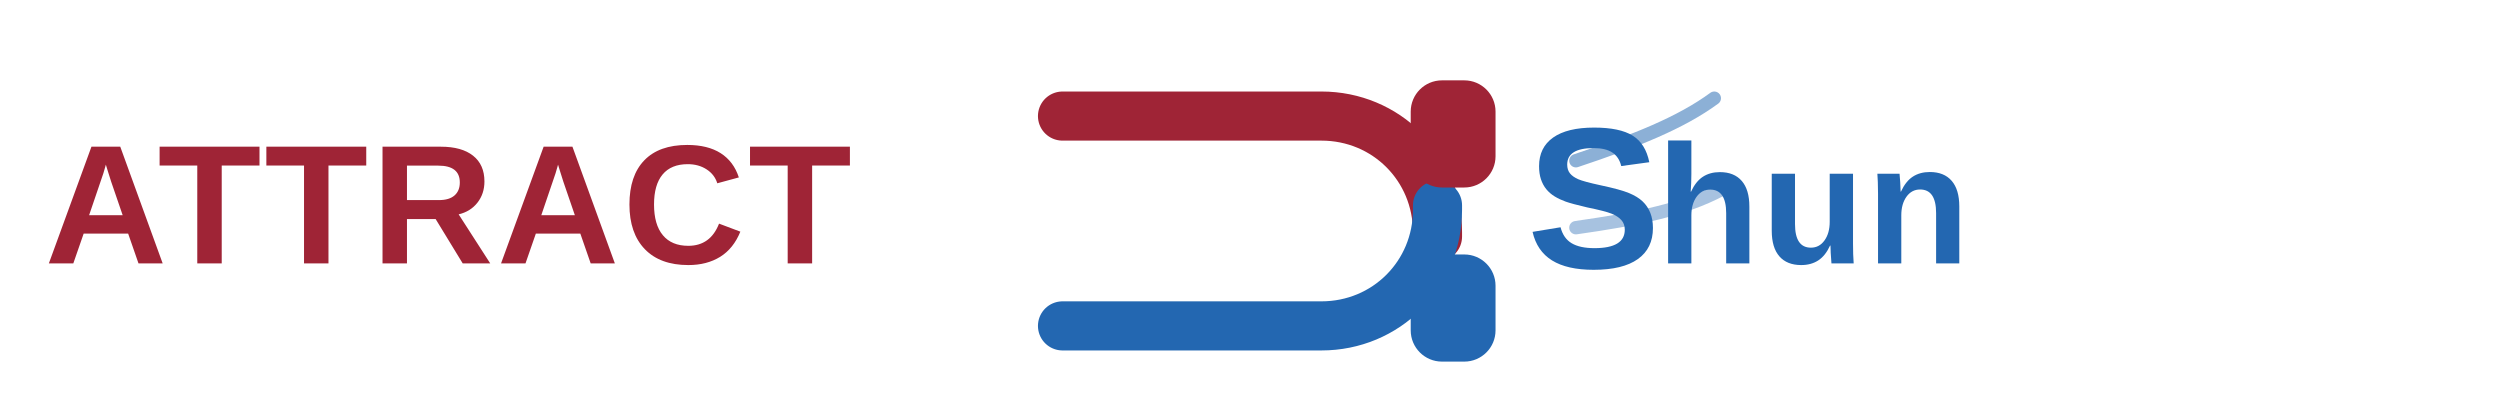
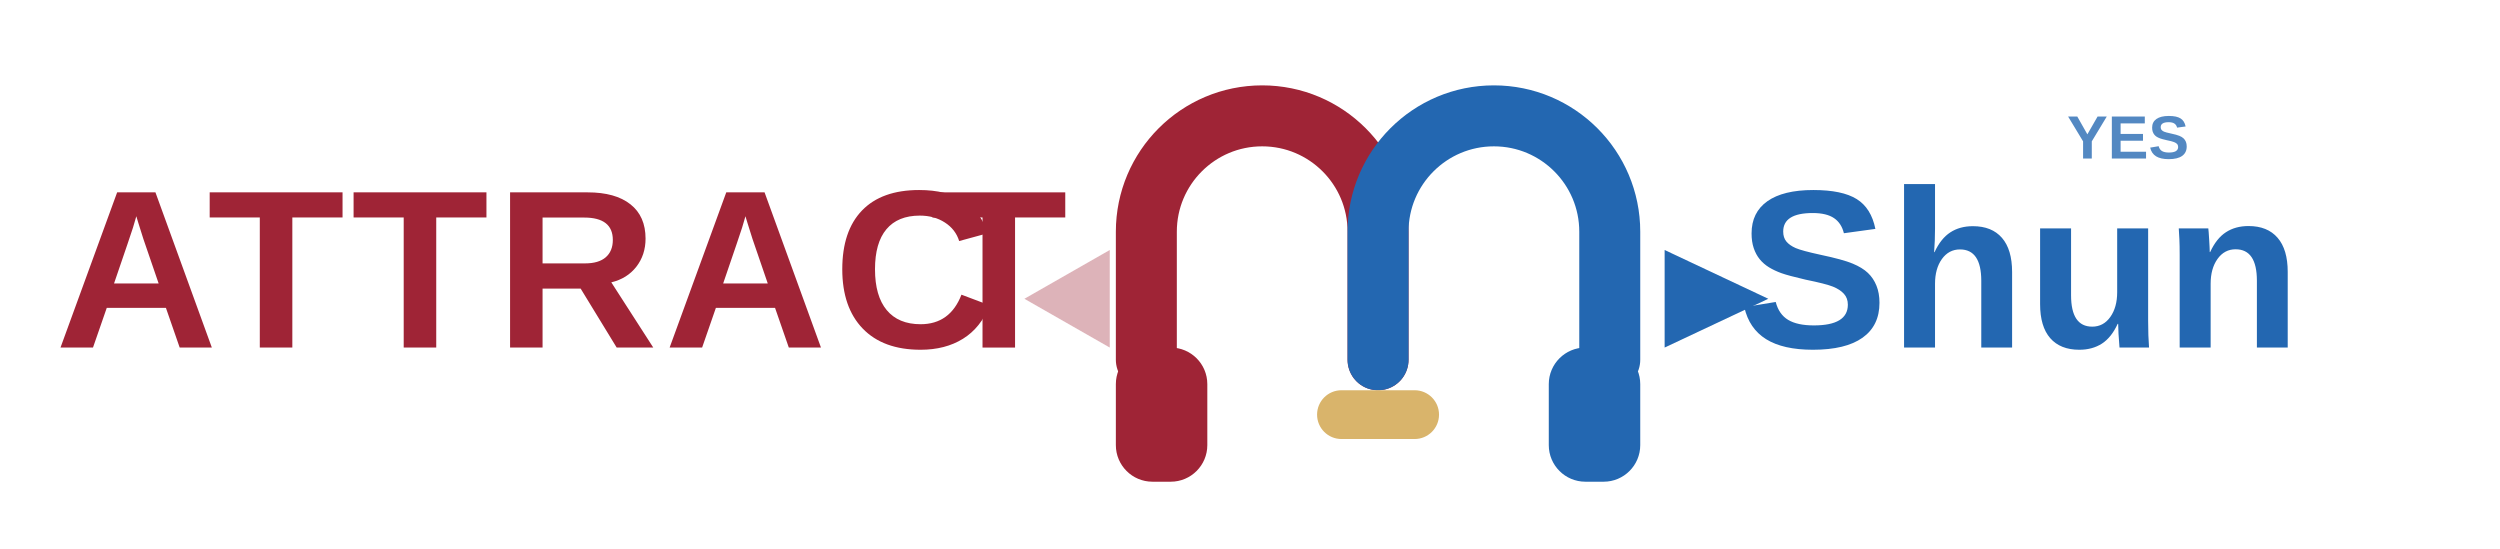
- <svg xmlns="http://www.w3.org/2000/svg" width="1120" height="180" viewBox="0 0 1120 180" fill="none" role="img" aria-labelledby="title desc">
-   <rect width="1120" height="180" rx="28" fill="transparent" />
-   <text x="20" y="118" font-family="Space Grotesk, Arial, sans-serif" font-size="76" font-weight="700" letter-spacing="1.4" fill="#9F2436">ATTRACT</text>
-   <g transform="translate(450 18)">
-     <path d="M26 34H142C171 34 194 57 194 86V88" stroke="#9F2436" stroke-width="22" stroke-linecap="round" stroke-linejoin="round" />
-     <path d="M26 128H142C171 128 194 105 194 76V74" stroke="#2367B1" stroke-width="22" stroke-linecap="round" stroke-linejoin="round" />
-     <rect x="182" y="18" width="38" height="48" rx="14" fill="#9F2436" />
-     <rect x="182" y="96" width="38" height="48" rx="14" fill="#2367B1" />
+ <svg xmlns="http://www.w3.org/2000/svg" width="820" height="180" viewBox="0 0 820 180" fill="none" role="img" aria-labelledby="title desc">
+   <rect width="820" height="180" rx="28" fill="transparent" />
+   <text x="18" y="114" font-family="Space Grotesk, Arial, sans-serif" font-size="74" font-weight="700" letter-spacing="2" fill="#9F2436">ATTRAC</text>
+   <text x="305" y="114" font-family="Space Grotesk, Arial, sans-serif" font-size="74" font-weight="700" letter-spacing="2" fill="#9F2436">T</text>
+   <g transform="translate(350 38)">
+     <path d="M26 80V38C26 17.013 43.013 0 64 0V0C84.987 0 102 17.013 102 38V80" stroke="#9F2436" stroke-width="20" stroke-linecap="round" />
+     <path d="M102 80V38C102 17.013 119.013 0 140 0V0C160.987 0 178 17.013 178 38V80" stroke="#2367B1" stroke-width="20" stroke-linecap="round" />
+     <rect x="16" y="76" width="30" height="44" rx="12" fill="#9F2436" />
+     <rect x="158" y="76" width="30" height="44" rx="12" fill="#2367B1" />
+     <rect x="82" y="90" width="40" height="16" rx="8" fill="#D9B46B" />
+     <path d="M196 44L230 60L196 76" fill="#2367B1" />
+     <path d="M14 44L-14 60L14 76" fill="#9F2436" opacity="0.35" />
  </g>
-   <path d="M706 72C733 63 753 55 768 44" stroke="#2367B1" stroke-width="6" stroke-linecap="round" opacity="0.52" />
-   <path d="M706 102C734 98 754 94 771 85" stroke="#2367B1" stroke-width="6" stroke-linecap="round" opacity="0.4" />
-   <text x="684" y="120" font-family="Space Grotesk, Arial, sans-serif" font-size="90" font-weight="700" fill="#2367B1">S</text>
-   <text x="742" y="118" font-family="Space Grotesk, Arial, sans-serif" font-size="76" font-weight="700" letter-spacing="0.6" fill="#2367B1">hun</text>
+   <text x="570" y="114" font-family="Space Grotesk, Arial, sans-serif" font-size="74" font-weight="700" fill="#2367B1">Shun</text>
+   <text x="678" y="52" font-family="Space Grotesk, Arial, sans-serif" font-size="20" font-weight="700" fill="#2367B1" opacity="0.78">YES</text>
</svg>
